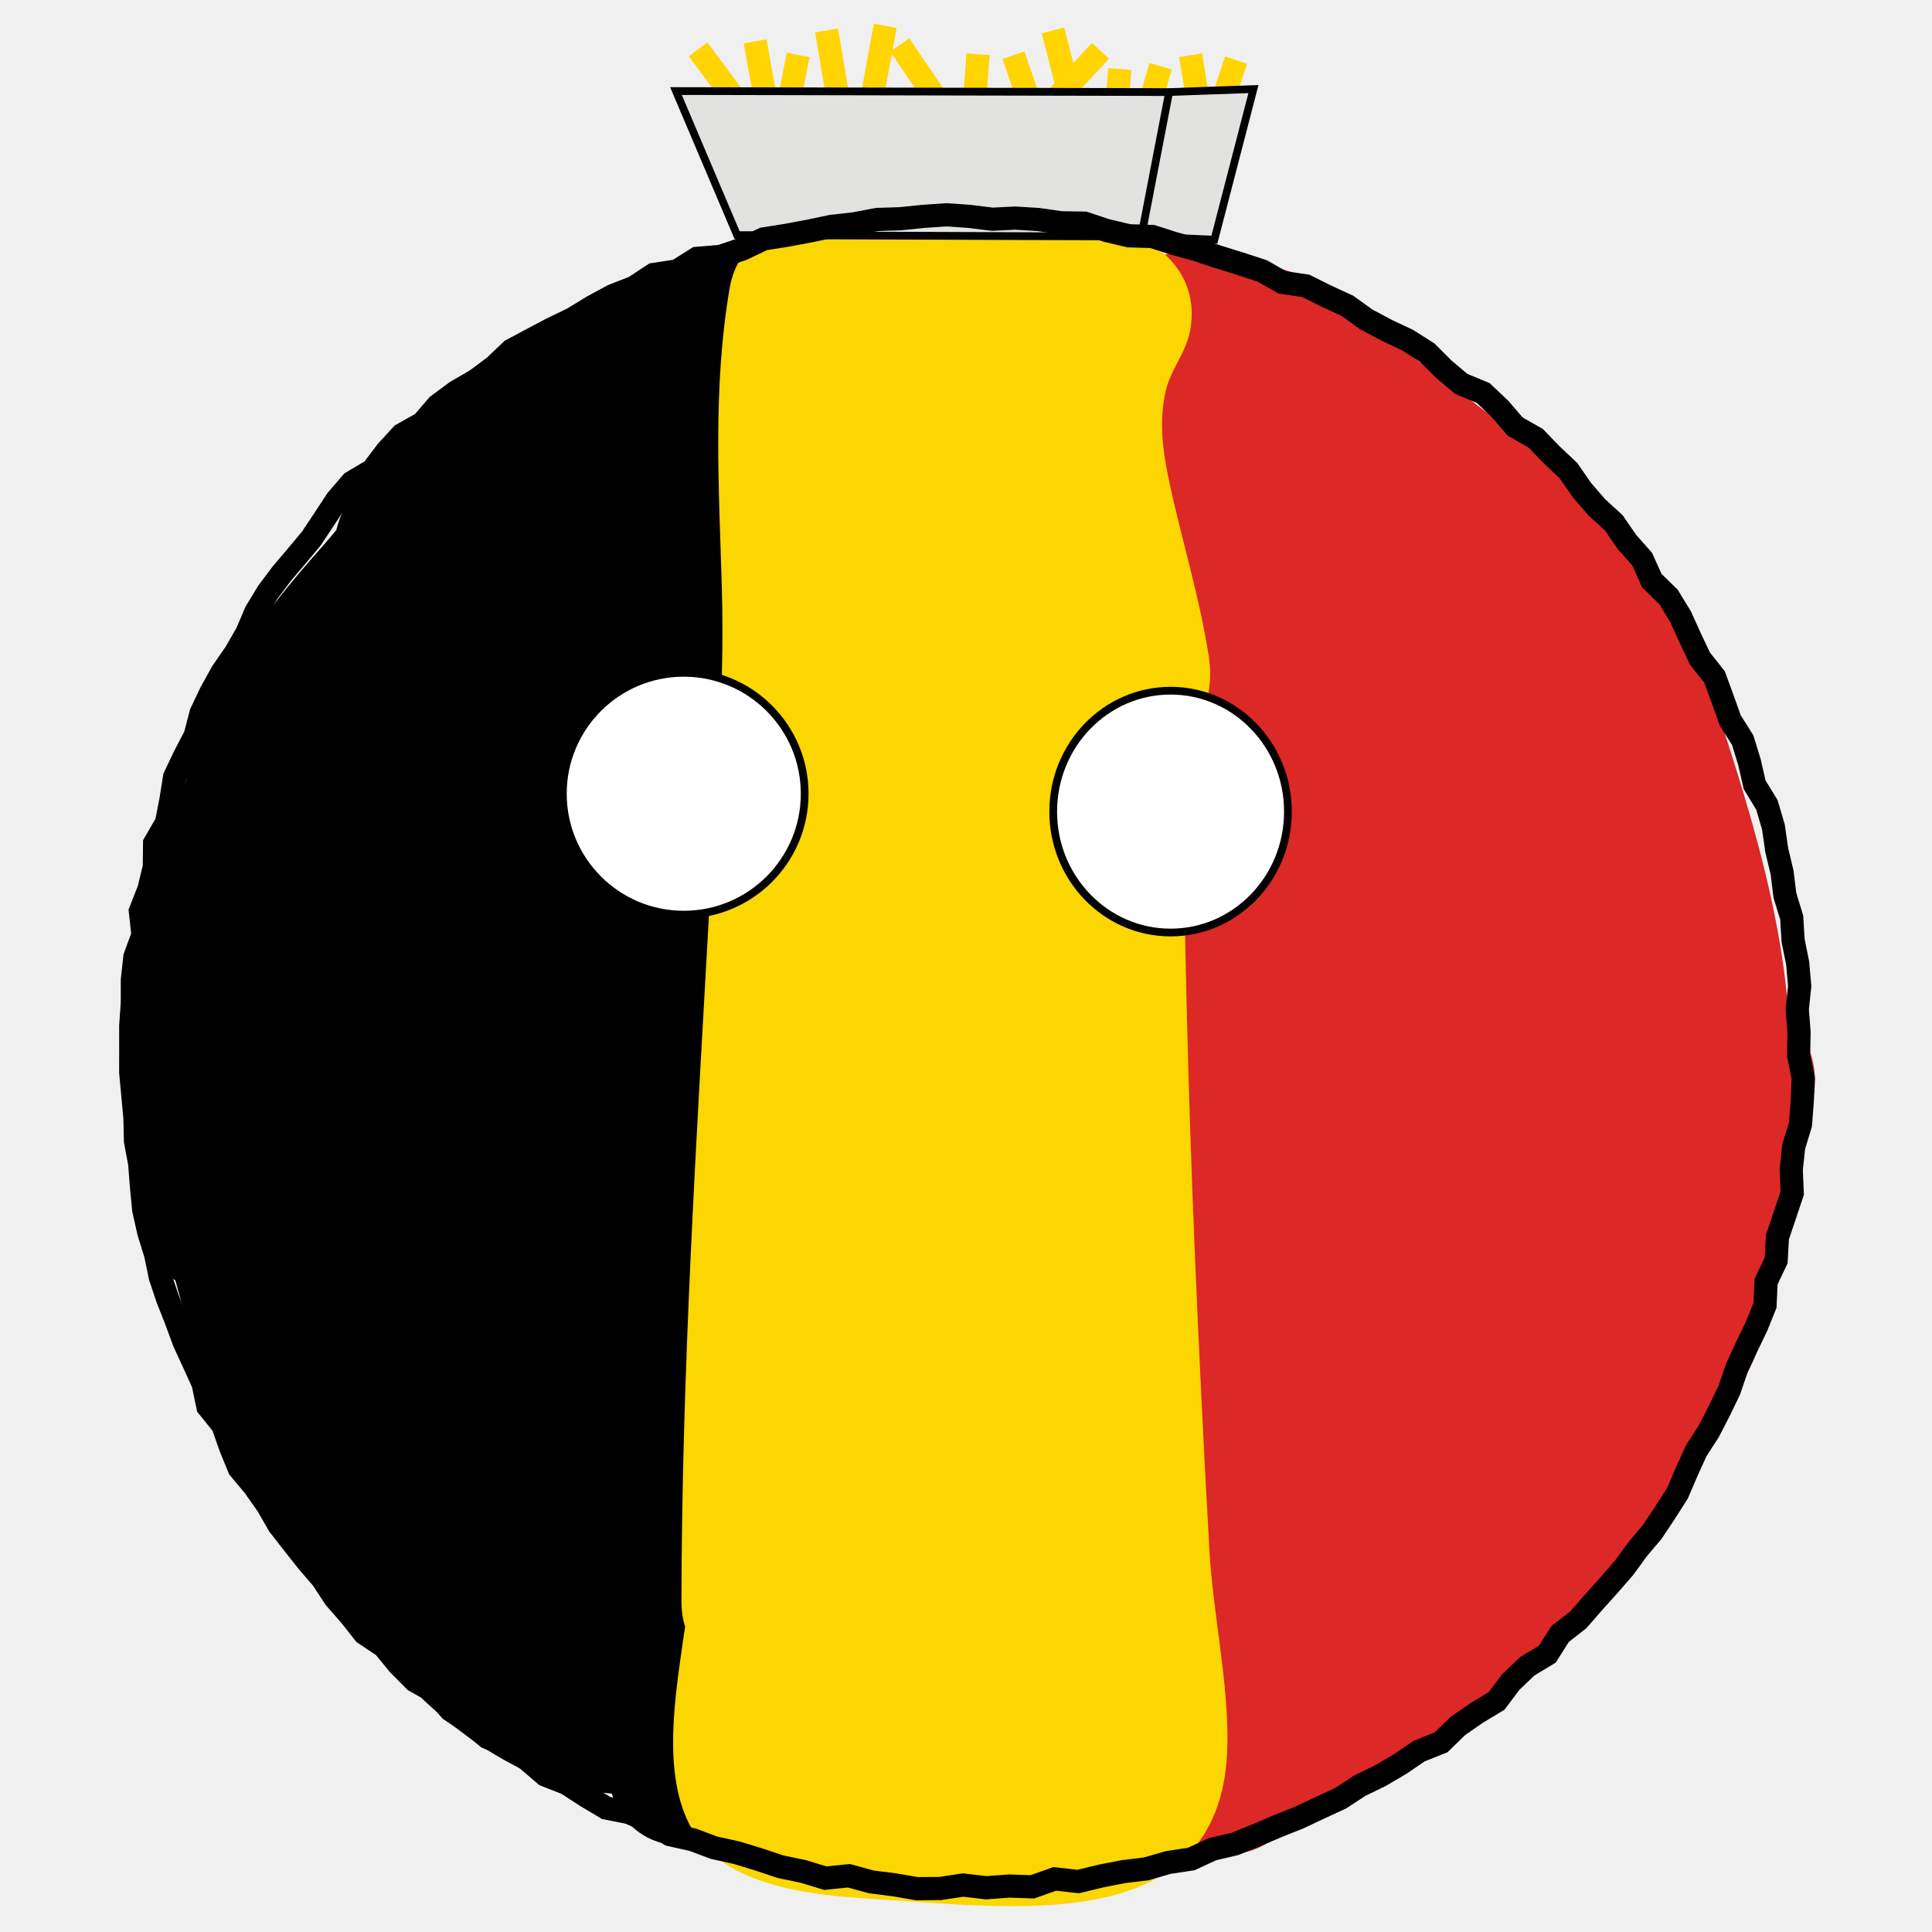
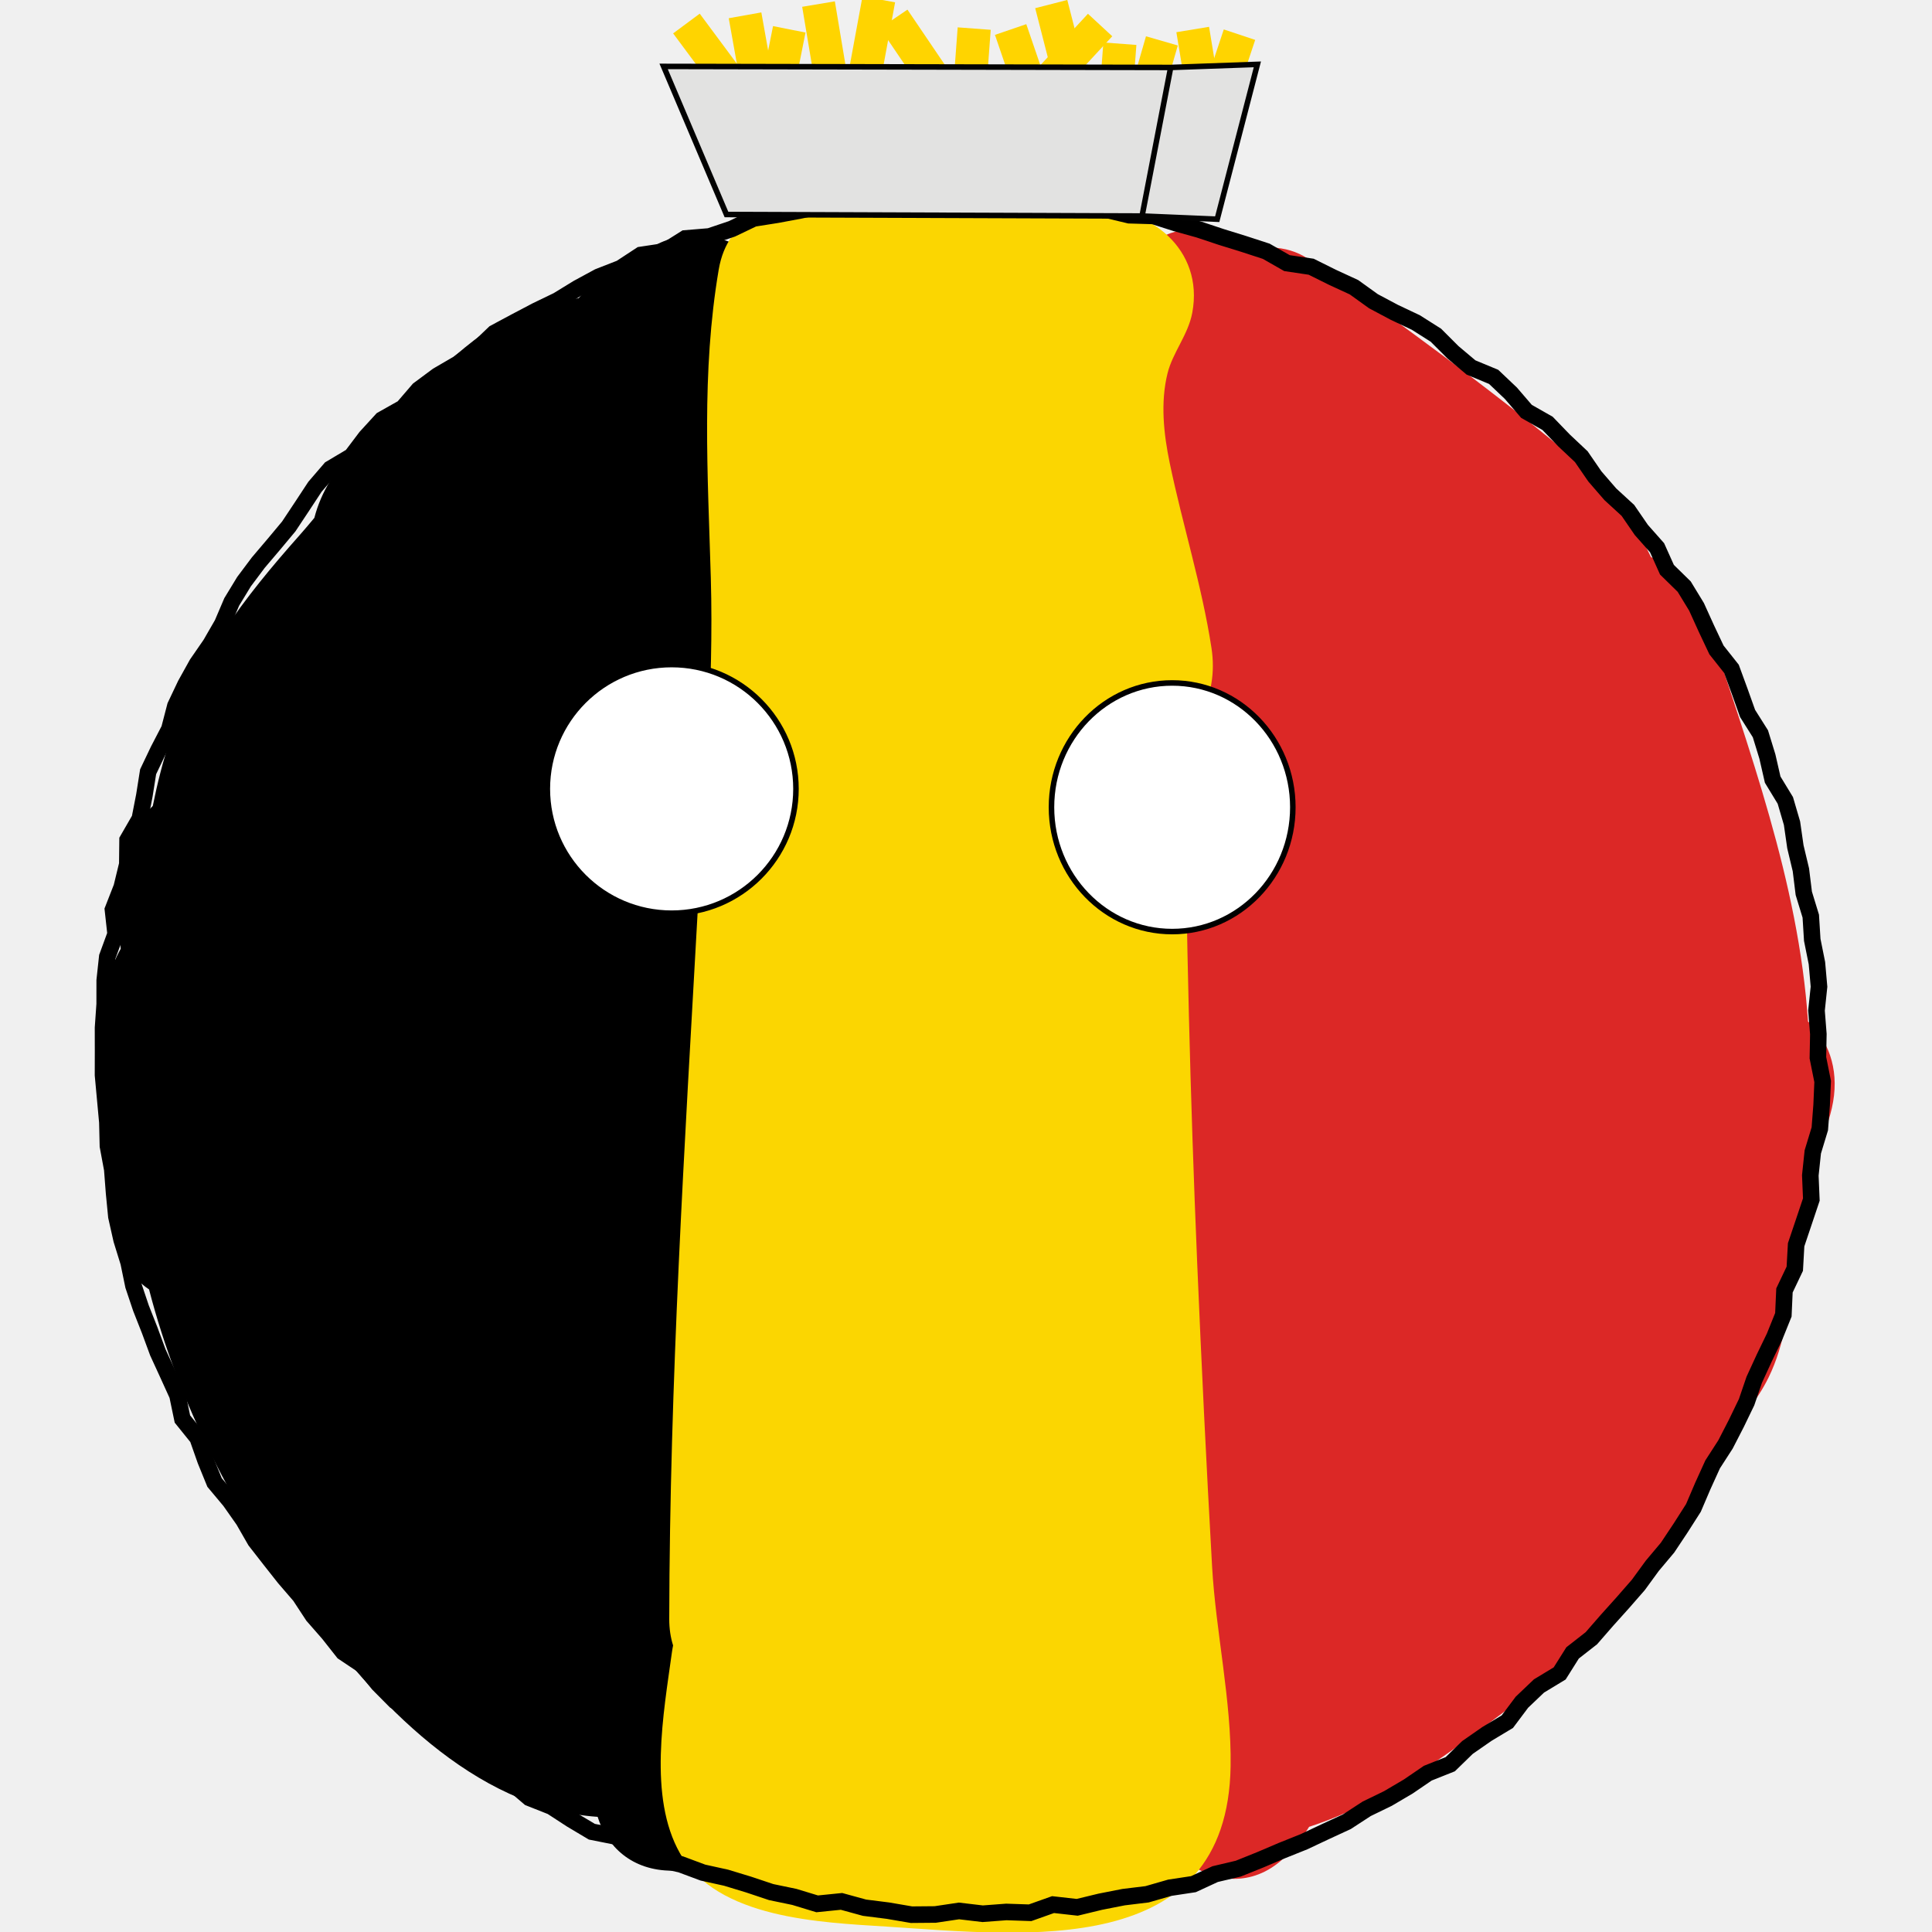
- <svg xmlns="http://www.w3.org/2000/svg" version="1.1" id="Layer_1" x="0px" y="0px" width="250px" height="250px" viewBox="0 0 250 250" enable-background="new 0 0 250 250" xml:space="preserve">
-   <path d="M97.139,91.735c0.24-15.489,0.208-30.937,4.577-45.933c3.365-11.547-12.439-17.07-18.366-8.772  c-2.478,0.457-4.761,1.882-6.568,3.914c-0.608,0.106-1.215,0.298-1.819,0.529c-7.508,0.225-13.458,6.512-18.722,11.208  c-5.076,4.53-11.009,9.206-12.727,15.917c-0.614,0.743-1.239,1.483-1.882,2.208c-7.093,7.989-12.716,15.389-16.227,25.605  c-0.943,2.747-1.646,5.576-2.225,8.444c-0.706,0.682-1.289,1.494-1.693,2.444c-1.965,4.625-2.875,8.814-2.521,13.856  c0.04,0.555,0.105,1.115,0.18,1.677c-5.61,9.936,0.412,23.998-0.254,34.544c-0.248,3.937,1.382,6.706,3.817,8.328  c3.722,14.376,10.873,28.267,19.589,39.943c8.851,11.854,21.158,25.342,36.868,26.436c1.174,3.741,4.297,6.776,9.398,6.776  c5.891,0,9.201-4.026,9.925-8.525c0.881-2.938,0.584-6.269-0.904-8.909c-4.642-28.097-5.061-57.7-3.373-86.064  C95.08,120.768,96.912,106.382,97.139,91.735z" />
-   <path fill="#DC2826" d="M231.497,131.981c-1.196-17.627-7.438-34.115-13.031-51.486c-0.982-3.05-3.646-5.66-6.733-6.958  c-1.821-3.811-3.938-7.45-7.533-10.552c-9.589-8.274-19.936-15.819-30.191-23.238c-0.975-0.705-1.982-1.169-2.993-1.43  c-2.317-3.119-5.623-4.108-8.799-3.622c-5.78-5.042-17.433-2.606-17.511,7.383c-0.055,7.23,1.324,14.268,2.134,21.425  c0.961,8.495,0.019,17.348-0.039,25.884c-0.115,16.742,0.196,33.46,0.813,50.189c0.601,16.291,1.169,32.376,0.142,48.664  c-0.504,7.978-0.799,15.83-0.653,23.822c0.063,3.549-0.334,7.127,0.373,10.641c0.24,1.198,0.873,2.68,1.483,3.999  c-2.145,9.004,9.571,18.29,17.234,9.895c0.956-1.049,1.814-2.12,2.513-3.256c9.366-3.048,17.188-8.919,25.021-14.839  c9.178-6.942,15.118-15.921,22.793-24.304c2.194-2.397,2.995-5.06,2.825-7.577c0.436-0.513,0.81-1.051,1.122-1.609  c2.245-2.542,4.563-5.162,6.059-8.213c2.101-4.289,2.564-8.881,2.981-13.583c0.085-0.958,0.018-1.844-0.146-2.675  c0.946-1.457,1.72-3.083,2.393-4.932c0.838-2.305,0.484-5.105,0.752-7.605c0.998-1.818,1.77-3.733,2.149-5.916  C235.403,137.787,233.958,134.25,231.497,131.981z" />
-   <path fill="#FBD601" d="M156.494,200.542c-0.716-12.72-1.337-25.442-1.873-38.172c-0.877-20.802-1.393-41.617-1.55-62.437  c0.211-0.291,0.41-0.592,0.593-0.906c1.086-1.881,1.353-3.672,1.262-5.603c1.486-2.377,1.962-5.402,1.495-8.449  c-1.21-7.88-3.634-15.472-5.253-23.267c-0.766-3.683-1.189-7.64-0.275-11.311c0.65-2.618,2.578-4.82,3.104-7.583  c1.539-8.107-5.588-13.305-11.798-12.931c-0.983-0.309-2.073-0.485-3.275-0.487c-10.352-0.024-20.7-0.268-31.023,0.689  c-0.55,0.051-1.089,0.142-1.622,0.253c-5.044-1.502-10.743,0.343-11.875,7.014C92.206,50.3,93.031,63.083,93.407,76.13  c0.4,13.898-0.87,27.96-1.642,41.833c-1.656,29.728-3.532,59.436-3.589,89.222c-0.002,1.222,0.17,2.325,0.483,3.323  c-0.051,0.271-0.102,0.541-0.139,0.813c-1.058,7.695-3.021,18.253,1.006,25.345c4.69,8.258,17.759,8.698,25.975,9.226  c17.505,1.132,42.934,4.227,43.325-20.177C158.958,217.516,156.956,208.774,156.494,200.542z" />
-   <circle fill="#FFFFFF" stroke="#000000" stroke-miterlimit="10" cx="88.479" cy="102.709" r="15.646" />
-   <ellipse fill="#FFFFFF" stroke="#000000" stroke-miterlimit="10" cx="151.471" cy="105.022" rx="15.187" ry="15.646" />
-   <line fill="none" stroke="#FFD400" stroke-width="3" stroke-miterlimit="10" x1="150.18" y1="8.571" x2="146.789" y2="20.311" />
-   <line fill="none" stroke="#FFD400" stroke-width="3" stroke-miterlimit="10" x1="125.719" y1="18.294" x2="126.557" y2="7.021" />
-   <line fill="none" stroke="#FFD400" stroke-width="3" stroke-miterlimit="10" x1="144.05" y1="20.198" x2="144.89" y2="8.925" />
-   <line fill="none" stroke="#FFD400" stroke-width="3" stroke-miterlimit="10" x1="159.944" y1="7.788" x2="155.426" y2="21.335" />
-   <line fill="none" stroke="#FFD400" stroke-width="3" stroke-miterlimit="10" x1="155.915" y1="18.412" x2="154.059" y2="7.139" />
-   <line fill="none" stroke="#FFD400" stroke-width="3" stroke-miterlimit="10" x1="135.146" y1="18.847" x2="131.141" y2="7.139" />
-   <line fill="none" stroke="#FFD400" stroke-width="3" stroke-miterlimit="10" x1="116.431" y1="5.806" x2="123.057" y2="15.585" />
-   <line fill="none" stroke="#FFD400" stroke-width="3" stroke-miterlimit="10" x1="131.141" y1="18.741" x2="142.403" y2="6.574" />
-   <line fill="none" stroke="#FFD400" stroke-width="3" stroke-miterlimit="10" x1="136.254" y1="3.937" x2="140.898" y2="22.049" />
-   <line fill="none" stroke="#FFD400" stroke-width="3" stroke-miterlimit="10" x1="97.716" y1="5.353" x2="100.227" y2="19.413" />
-   <line fill="none" stroke="#FFD400" stroke-width="3" stroke-miterlimit="10" x1="101.077" y1="18.201" x2="103.283" y2="7.114" />
-   <line fill="none" stroke="#FFD400" stroke-width="3" stroke-miterlimit="10" x1="109.421" y1="18.653" x2="106.964" y2="3.937" />
-   <line fill="none" stroke="#FFD400" stroke-width="3" stroke-miterlimit="10" x1="97.716" y1="16.32" x2="90.339" y2="6.385" />
-   <line fill="none" stroke="#FFD400" stroke-width="3" stroke-miterlimit="10" x1="114.552" y1="3.341" x2="111.16" y2="21.729" />
-   <polyline fill="#E2E2E1" stroke="#020202" stroke-miterlimit="10" points="147.683,30.611 157.14,31.012 162.196,11.525   151.284,11.915 147.683,30.611 95.379,30.422 87.47,11.782 151.284,11.915 " />
+ <svg xmlns="http://www.w3.org/2000/svg" version="1.1" id="Layer_1" x="0px" y="0px" width="350px" height="350px" viewBox="0 0 350 350" enable-background="new 0 0 350 350" xml:space="preserve">
+   <path d="M134.141,127.116c0.344-22.295,0.299-44.531,6.587-66.118c4.844-16.621-17.905-24.57-26.436-12.626  c-3.568,0.658-6.853,2.71-9.455,5.634c-0.876,0.153-1.749,0.43-2.619,0.762c-10.807,0.324-19.372,9.373-26.949,16.133  c-7.307,6.521-15.847,13.251-18.319,22.912c-0.884,1.069-1.784,2.135-2.709,3.179c-10.209,11.499-18.303,22.15-23.358,36.857  c-1.358,3.954-2.369,8.025-3.202,12.154c-1.017,0.981-1.856,2.151-2.438,3.517c-2.828,6.658-4.138,12.688-3.629,19.945  c0.058,0.799,0.151,1.605,0.259,2.414c-8.075,14.301,0.593,34.543-0.365,49.724c-0.357,5.666,1.989,9.652,5.494,11.987  c5.358,20.694,15.65,40.688,28.197,57.495c12.741,17.063,30.457,36.479,53.069,38.054c1.69,5.386,6.186,9.755,13.529,9.755  c8.48,0,13.244-5.797,14.287-12.273c1.268-4.229,0.841-9.023-1.301-12.824c-6.683-40.444-7.285-83.056-4.855-123.883  C131.177,168.909,133.813,148.2,134.141,127.116z" />
+   <path fill="#DC2826" d="M327.54,185.048c-1.723-25.372-10.707-49.105-18.757-74.11c-1.413-4.391-5.248-8.147-9.692-10.016  c-2.62-5.486-5.668-10.724-10.844-15.189c-13.802-11.91-28.697-22.77-43.457-33.45c-1.403-1.015-2.853-1.683-4.309-2.058  c-3.334-4.489-8.095-5.913-12.665-5.214c-8.319-7.257-25.093-3.75-25.206,10.628c-0.08,10.407,1.905,20.538,3.071,30.84  c1.384,12.229,0.028,24.971-0.056,37.259c-0.165,24.098,0.281,48.163,1.17,72.243c0.864,23.45,1.684,46.603,0.205,70.049  c-0.726,11.484-1.15,22.786-0.939,34.29c0.091,5.108-0.481,10.26,0.538,15.317c0.343,1.723,1.256,3.857,2.133,5.755  c-3.087,12.961,13.776,26.328,24.809,14.244c1.374-1.511,2.609-3.053,3.616-4.688c13.481-4.387,24.741-12.838,36.016-21.358  c13.21-9.992,21.763-22.918,32.809-34.983c3.159-3.452,4.312-7.283,4.069-10.907c0.626-0.74,1.163-1.513,1.612-2.316  c3.232-3.659,6.568-7.431,8.722-11.822c3.024-6.175,3.691-12.784,4.291-19.552c0.122-1.38,0.027-2.654-0.21-3.851  c1.361-2.097,2.477-4.438,3.445-7.099c1.206-3.317,0.697-7.35,1.081-10.948c1.438-2.617,2.548-5.371,3.094-8.515  C333.161,193.405,331.083,188.314,327.54,185.048z" />
+   <path fill="#FBD601" d="M219.579,283.737c-1.033-18.309-1.925-36.623-2.697-54.945c-1.263-29.942-2.004-59.906-2.233-89.874  c0.306-0.419,0.591-0.852,0.855-1.305c1.563-2.707,1.948-5.285,1.816-8.064c2.14-3.422,2.825-7.775,2.151-12.161  c-1.741-11.343-5.23-22.271-7.561-33.492c-1.102-5.301-1.712-10.998-0.396-16.282c0.937-3.768,3.711-6.938,4.47-10.915  c2.215-11.669-8.044-19.152-16.982-18.614c-1.415-0.444-2.985-0.697-4.715-0.7c-14.9-0.034-29.796-0.386-44.656,0.992  c-0.791,0.074-1.566,0.205-2.335,0.364c-7.26-2.162-15.462,0.495-17.093,10.097c-3.164,18.638-1.976,37.039-1.434,55.818  c0.576,20.005-1.252,40.247-2.363,60.216c-2.385,42.792-5.085,85.554-5.167,128.43c-0.002,1.759,0.246,3.345,0.697,4.782  c-0.074,0.391-0.148,0.778-0.201,1.17c-1.523,11.077-4.348,26.275,1.448,36.483c6.75,11.887,25.563,12.521,37.39,13.28  c25.197,1.628,61.8,6.085,62.364-29.045C223.125,308.169,220.242,295.586,219.579,283.737z" />
+   <circle fill="#FFFFFF" stroke="#000000" stroke-miterlimit="10" cx="121.676" cy="142.913" r="22.521" />
+   <ellipse fill="#FFFFFF" stroke="#000000" stroke-miterlimit="10" cx="212.347" cy="146.243" rx="21.862" ry="22.521" />
+   <line fill="none" stroke="#FFD400" stroke-width="6" stroke-miterlimit="10" x1="210.488" y1="7.408" x2="205.608" y2="24.307" />
+   <line fill="none" stroke="#FFD400" stroke-width="6" stroke-miterlimit="10" x1="175.279" y1="21.403" x2="176.486" y2="5.177" />
+   <line fill="none" stroke="#FFD400" stroke-width="6" stroke-miterlimit="10" x1="201.665" y1="24.145" x2="202.875" y2="7.917" />
+   <line fill="none" stroke="#FFD400" stroke-width="6" stroke-miterlimit="10" x1="224.544" y1="6.281" x2="218.041" y2="25.781" />
+   <line fill="none" stroke="#FFD400" stroke-width="6" stroke-miterlimit="10" x1="218.744" y1="21.573" x2="216.072" y2="5.346" />
+   <line fill="none" stroke="#FFD400" stroke-width="6" stroke-miterlimit="10" x1="188.85" y1="22.2" x2="183.084" y2="5.346" />
+   <line fill="none" stroke="#FFD400" stroke-width="6" stroke-miterlimit="10" x1="161.91" y1="3.429" x2="171.448" y2="17.504" />
+   <line fill="none" stroke="#FFD400" stroke-width="6" stroke-miterlimit="10" x1="183.084" y1="22.047" x2="199.294" y2="4.534" />
+   <line fill="none" stroke="#FFD400" stroke-width="6" stroke-miterlimit="10" x1="190.443" y1="0.737" x2="197.13" y2="26.809" />
+   <line fill="none" stroke="#FFD400" stroke-width="6" stroke-miterlimit="10" x1="134.971" y1="2.775" x2="138.586" y2="23.015" />
+   <line fill="none" stroke="#FFD400" stroke-width="6" stroke-miterlimit="10" x1="139.808" y1="21.27" x2="142.984" y2="5.311" />
+   <line fill="none" stroke="#FFD400" stroke-width="6" stroke-miterlimit="10" x1="151.82" y1="21.92" x2="148.283" y2="0.737" />
+   <line fill="none" stroke="#FFD400" stroke-width="6" stroke-miterlimit="10" x1="134.971" y1="18.562" x2="124.353" y2="4.262" />
+   <line fill="none" stroke="#FFD400" stroke-width="6" stroke-miterlimit="10" x1="159.205" y1="-0.121" x2="154.323" y2="26.348" />
  <g>
-     <polygon fill="none" stroke="#000000" stroke-width="3" stroke-miterlimit="10" points="124.641,243.924 121.655,244.371    118.665,244.396 115.709,243.89 112.752,243.517 109.856,242.723 106.793,243.033 103.921,242.158 101.004,241.553 98.171,240.606    95.327,239.741 92.416,239.099 89.626,238.061 86.697,237.402 84.137,235.782 81.437,234.552 78.437,233.954 75.867,232.423    73.363,230.793 70.568,229.688 68.277,227.726 65.841,226.026 63.067,224.818 60.757,222.929 58.279,221.267 56.311,218.972    53.67,217.483 51.569,215.365 49.673,213.046 47.15,211.357 45.298,209.009 43.337,206.77 41.697,204.267 39.757,202.017    37.917,199.685 36.087,197.338 34.604,194.755 32.892,192.321 30.953,190.005 29.82,187.224 28.824,184.393 26.907,182.016    26.284,179.032 25.056,176.33 23.814,173.625 22.785,170.835 21.691,168.06 20.74,165.231 20.138,162.309 19.253,159.453    18.598,156.539 18.308,153.562 18.079,150.587 17.533,147.654 17.463,144.671 17.19,141.707 16.915,138.735 16.923,135.755    16.917,132.773 17.125,129.8 17.129,126.81 17.45,123.842 18.5,120.976 18.164,117.911 19.269,115.084 19.971,112.195    20.006,109.139 21.546,106.471 22.117,103.541 22.591,100.556 23.881,97.849 25.26,95.194 26.019,92.279 27.298,89.584    28.749,86.975 30.45,84.51 31.933,81.938 33.112,79.176 34.662,76.628 36.45,74.241 38.382,71.966 40.287,69.684 41.938,67.198    43.588,64.687 45.537,62.422 48.194,60.842 50.002,58.447 52.019,56.242 54.672,54.75 56.636,52.467 59.027,50.692 61.613,49.188    63.993,47.415 66.178,45.331 68.81,43.92 71.445,42.533 74.124,41.239 76.663,39.684 79.281,38.264 82.056,37.18 84.59,35.516    87.608,35.061 90.191,33.434 93.239,33.18 96.056,32.23 98.793,30.919 101.749,30.452 104.681,29.904 107.601,29.293    110.565,28.958 113.503,28.4 116.49,28.305 119.46,28 122.441,27.795 125.429,28 128.399,28.367 131.385,28.222 134.359,28.405    137.312,28.831 140.313,28.873 143.18,29.822 146.074,30.511 149.098,30.6 151.945,31.509 154.814,32.305 157.639,33.245    160.481,34.126 163.314,35.05 165.923,36.539 168.967,36.993 171.644,38.324 174.356,39.575 176.8,41.334 179.43,42.733    182.141,44.014 184.663,45.613 186.809,47.757 189.086,49.675 191.93,50.855 194.102,52.916 196.064,55.197 198.715,56.704    200.788,58.854 202.962,60.9 204.671,63.383 206.616,65.631 208.828,67.66 210.519,70.123 212.5,72.361 213.743,75.126    215.914,77.254 217.467,79.802 218.705,82.53 219.977,85.223 221.86,87.598 222.891,90.412 223.893,93.221 225.504,95.773    226.381,98.629 227.049,101.545 228.64,104.16 229.481,107.026 229.908,109.998 230.599,112.895 230.965,115.857 231.844,118.725    232.03,121.708 232.617,124.637 232.88,127.607 232.565,130.608 232.797,133.572 232.74,136.544 233.339,139.532 233.21,142.516    232.98,145.494 232.098,148.398 231.786,151.354 231.913,154.391 230.956,157.246 230,160.083 229.831,163.102 228.532,165.831    228.394,168.898 227.276,171.674 225.972,174.368 224.729,177.074 223.765,179.894 222.471,182.573 221.109,185.217    219.493,187.721 218.26,190.435 217.077,193.199 215.472,195.714 213.819,198.201 211.896,200.488 210.138,202.896    208.178,205.143 206.188,207.356 204.233,209.602 201.867,211.449 200.241,214.033 197.639,215.609 195.489,217.657    193.656,220.104 191.078,221.655 188.633,223.355 186.471,225.458 183.643,226.587 181.188,228.262 178.625,229.771    175.951,231.072 173.448,232.702 170.747,233.95 168.055,235.218 165.293,236.322 162.554,237.49 159.789,238.604 156.881,239.29    154.147,240.555 151.182,241.004 148.315,241.829 145.35,242.192 142.428,242.765 139.521,243.469 136.483,243.127 133.59,244.155    130.596,244.053 127.621,244.277  " />
+     <polygon fill="none" stroke="#000000" stroke-width="3" stroke-miterlimit="10" points="173.728,346.184 169.429,346.826    165.126,346.863 160.871,346.135 156.614,345.598 152.445,344.454 148.037,344.9 143.902,343.642 139.704,342.77 135.625,341.406    131.533,340.162 127.342,339.239 123.326,337.743 119.11,336.795 115.425,334.463 111.538,332.692 107.221,331.832    103.521,329.629 99.917,327.282 95.894,325.69 92.596,322.868 89.089,320.42 85.096,318.683 81.771,315.963 78.204,313.57    75.371,310.268 71.57,308.123 68.545,305.075 65.815,301.735 62.184,299.306 59.519,295.925 56.696,292.701 54.335,289.101    51.542,285.861 48.895,282.505 46.26,279.125 44.125,275.407 41.661,271.903 38.871,268.57 37.239,264.567 35.805,260.491    33.046,257.069 32.15,252.775 30.382,248.886 28.594,244.991 27.113,240.976 25.538,236.982 24.17,232.909 23.303,228.703    22.029,224.592 21.086,220.397 20.668,216.114 20.339,211.83 19.553,207.609 19.452,203.314 19.059,199.048 18.664,194.77    18.674,190.48 18.667,186.189 18.965,181.908 18.971,177.606 19.434,173.333 20.945,169.208 20.461,164.796 22.052,160.726    23.063,156.567 23.112,152.169 25.329,148.33 26.152,144.111 26.833,139.814 28.69,135.918 30.675,132.096 31.768,127.9    33.609,124.02 35.697,120.265 38.146,116.717 40.281,113.015 41.978,109.039 44.209,105.372 46.783,101.936 49.563,98.661    52.306,95.376 54.683,91.797 57.058,88.184 59.863,84.923 63.687,82.648 66.29,79.201 69.194,76.028 73.012,73.88 75.839,70.593    79.281,68.039 83.003,65.874 86.429,63.321 89.574,60.321 93.362,58.291 97.155,56.294 101.013,54.432 104.666,52.193    108.435,50.149 112.429,48.589 116.077,46.194 120.421,45.539 124.139,43.197 128.527,42.831 132.582,41.463 136.522,39.576    140.776,38.904 144.997,38.115 149.2,37.235 153.466,36.753 157.695,35.95 161.996,35.814 166.27,35.375 170.562,35.08    174.862,35.375 179.137,35.904 183.436,35.695 187.717,35.958 191.967,36.571 196.286,36.632 200.413,37.997 204.579,38.989    208.933,39.117 213.03,40.425 217.161,41.571 221.226,42.925 225.317,44.193 229.396,45.522 233.15,47.667 237.531,48.319    241.387,50.236 245.288,52.036 248.808,54.568 252.593,56.582 256.495,58.426 260.126,60.727 263.214,63.813 266.492,66.574    270.586,68.273 273.712,71.24 276.537,74.523 280.352,76.692 283.337,79.787 286.466,82.732 288.925,86.306 291.726,89.542    294.909,92.463 297.345,96.008 300.195,99.229 301.984,103.209 305.109,106.272 307.344,109.939 309.127,113.867 310.957,117.744    313.667,121.162 315.151,125.213 316.595,129.257 318.913,132.929 320.176,137.04 321.138,141.238 323.429,145.003    324.638,149.127 325.253,153.405 326.248,157.576 326.774,161.838 328.039,165.968 328.306,170.262 329.152,174.478    329.53,178.753 329.076,183.071 329.411,187.338 329.329,191.617 330.191,195.919 330.005,200.212 329.675,204.499    328.404,208.681 327.956,212.934 328.14,217.307 326.761,221.416 325.386,225.5 325.142,229.845 323.272,233.774 323.074,238.188    321.463,242.184 319.588,246.063 317.797,249.956 316.411,254.017 314.547,257.873 312.588,261.678 310.262,265.282    308.485,269.19 306.783,273.169 304.475,276.787 302.093,280.367 299.326,283.661 296.796,287.127 293.974,290.359    291.109,293.546 288.294,296.778 284.89,299.438 282.55,303.158 278.803,305.427 275.709,308.374 273.07,311.896 269.36,314.127    265.839,316.576 262.729,319.603 258.656,321.228 255.123,323.639 251.435,325.812 247.585,327.684 243.982,330.03    240.095,331.826 236.219,333.651 232.244,335.242 228.303,336.923 224.321,338.524 220.135,339.513 216.199,341.334    211.932,341.98 207.804,343.168 203.536,343.688 199.33,344.515 195.147,345.528 190.772,345.036 186.609,346.515 182.3,346.368    178.018,346.692  " />
  </g>
+   <polyline fill="#E2E2E1" stroke="#020202" stroke-miterlimit="10" points="206.896,39.132 220.51,39.711 227.784,11.66   212.079,12.221 206.896,39.132 131.607,38.861 120.223,12.03 212.079,12.221 " />
</svg>
